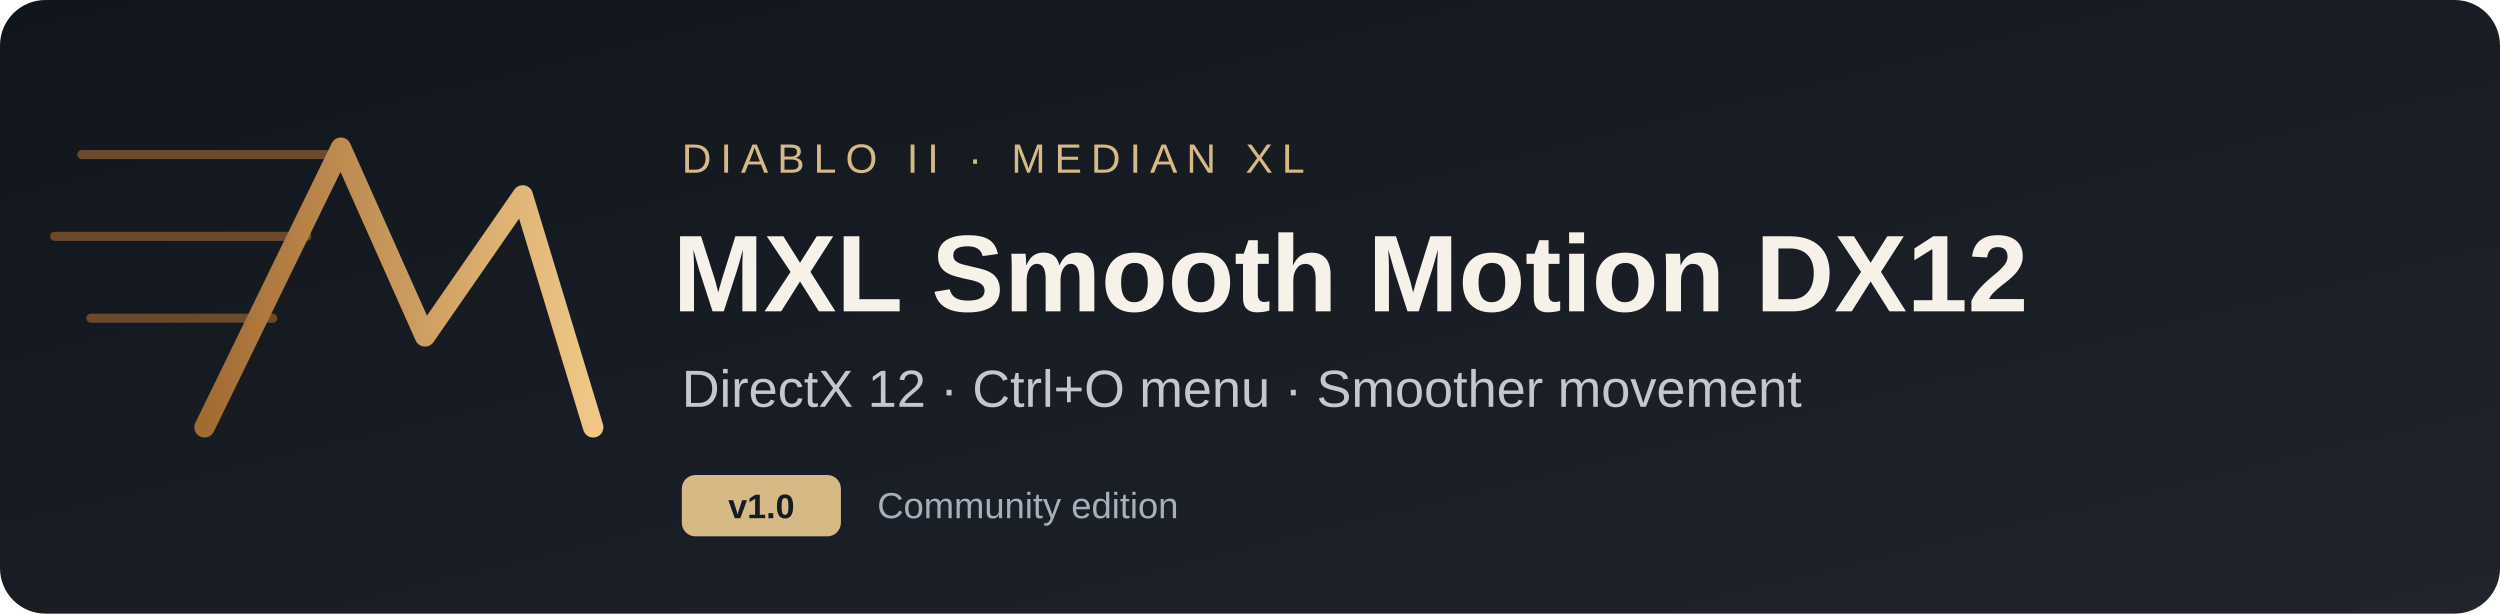
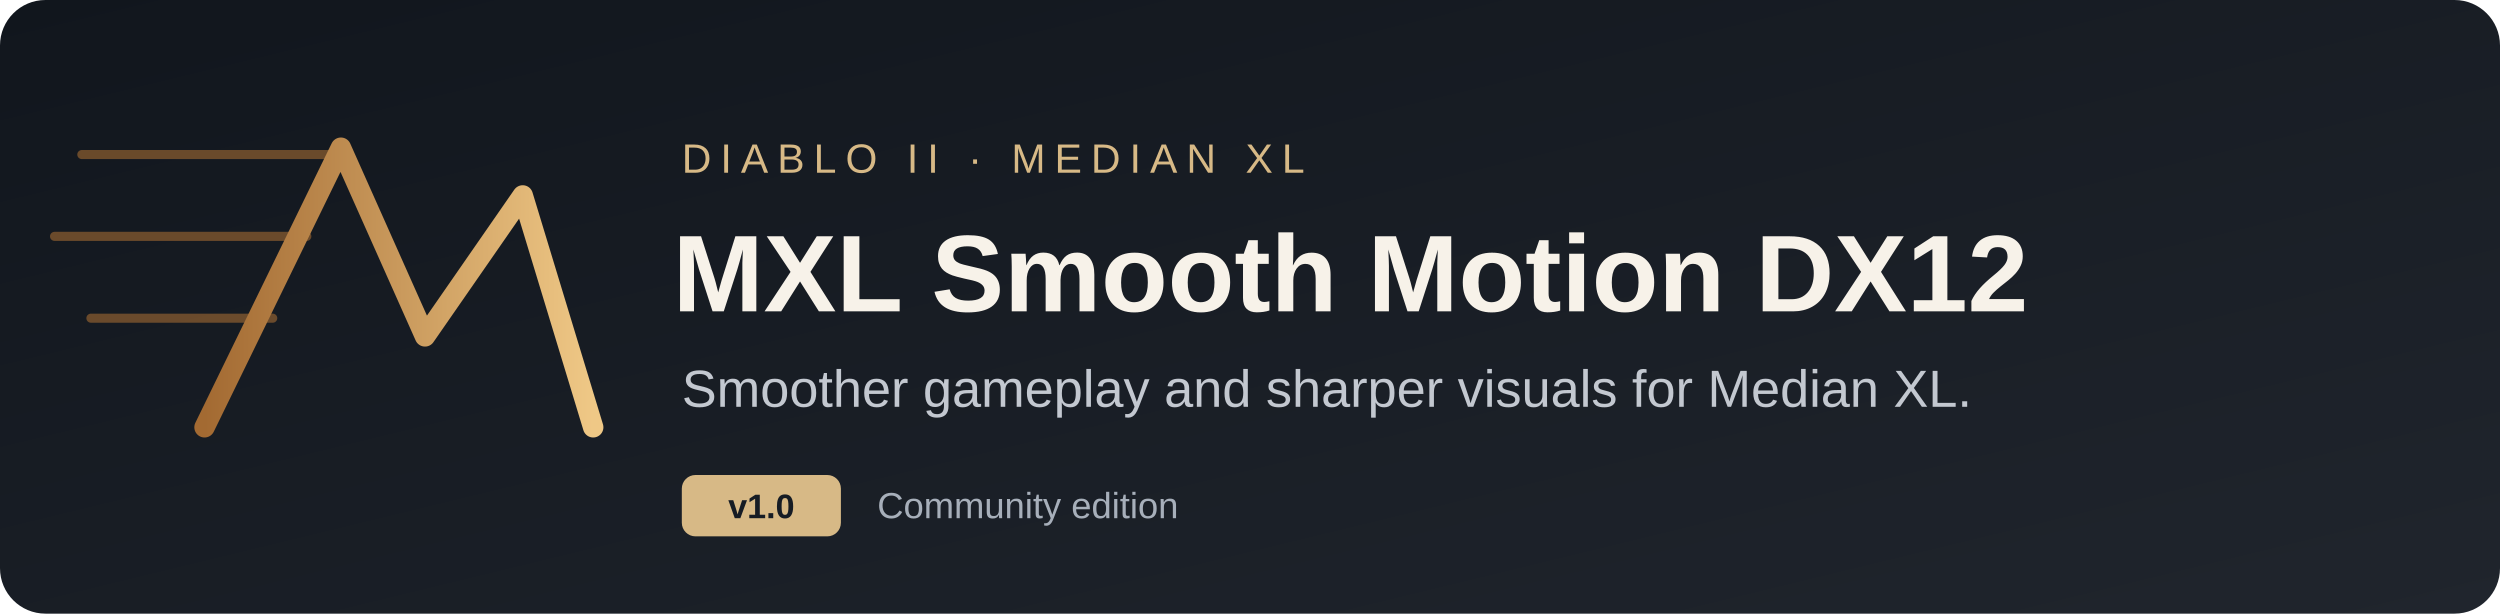
<svg xmlns="http://www.w3.org/2000/svg" width="1100" height="270" viewBox="0 0 1100 270" role="img" aria-labelledby="title desc">
  <defs>
    <linearGradient id="bg" x2="1" y2="1">
      <stop stop-color="#11161d" />
      <stop offset="1" stop-color="#20252d" />
    </linearGradient>
    <linearGradient id="gold">
      <stop stop-color="#a36a32" />
      <stop offset="1" stop-color="#efc886" />
    </linearGradient>
  </defs>
  <rect width="1100" height="270" rx="20" fill="url(#bg)" />
  <path d="M36 68 H152 M24 104 H135 M40 140 H120" stroke="#a36a32" stroke-width="4" stroke-linecap="round" opacity=".6" />
  <path d="M90 188 L150 65 L187 148 L230 86 L261 188" fill="none" stroke="url(#gold)" stroke-width="9" stroke-linejoin="round" stroke-linecap="round" />
  <text x="300" y="76" font-family="Segoe UI,Arial,sans-serif" font-size="18" letter-spacing="4" fill="#d7b986">DIABLO II · MEDIAN XL</text>
  <text x="296" y="137" font-family="Segoe UI,Arial,sans-serif" font-weight="700" font-size="48" fill="#f7f2e9">MXL Smooth Motion DX12</text>
-   <text x="300" y="179" font-family="Segoe UI,Arial,sans-serif" font-size="23" fill="#c3c8d0">DirectX 12 · Ctrl+O menu · Smoother movement</text>
+   <text x="300" y="179" font-family="Segoe UI,Arial,sans-serif" font-size="23" fill="#c3c8d0">Smoother gameplay and sharper visuals for Median XL.</text>
  <rect x="300" y="209" width="70" height="27" rx="6" fill="#d7b986" />
  <text x="335" y="228" text-anchor="middle" font-family="Segoe UI,Arial,sans-serif" font-weight="700" font-size="15" fill="#161c24">v1.0</text>
  <text x="386" y="228" font-family="Segoe UI,Arial,sans-serif" font-size="16" fill="#a7afba">Community edition</text>
</svg>
